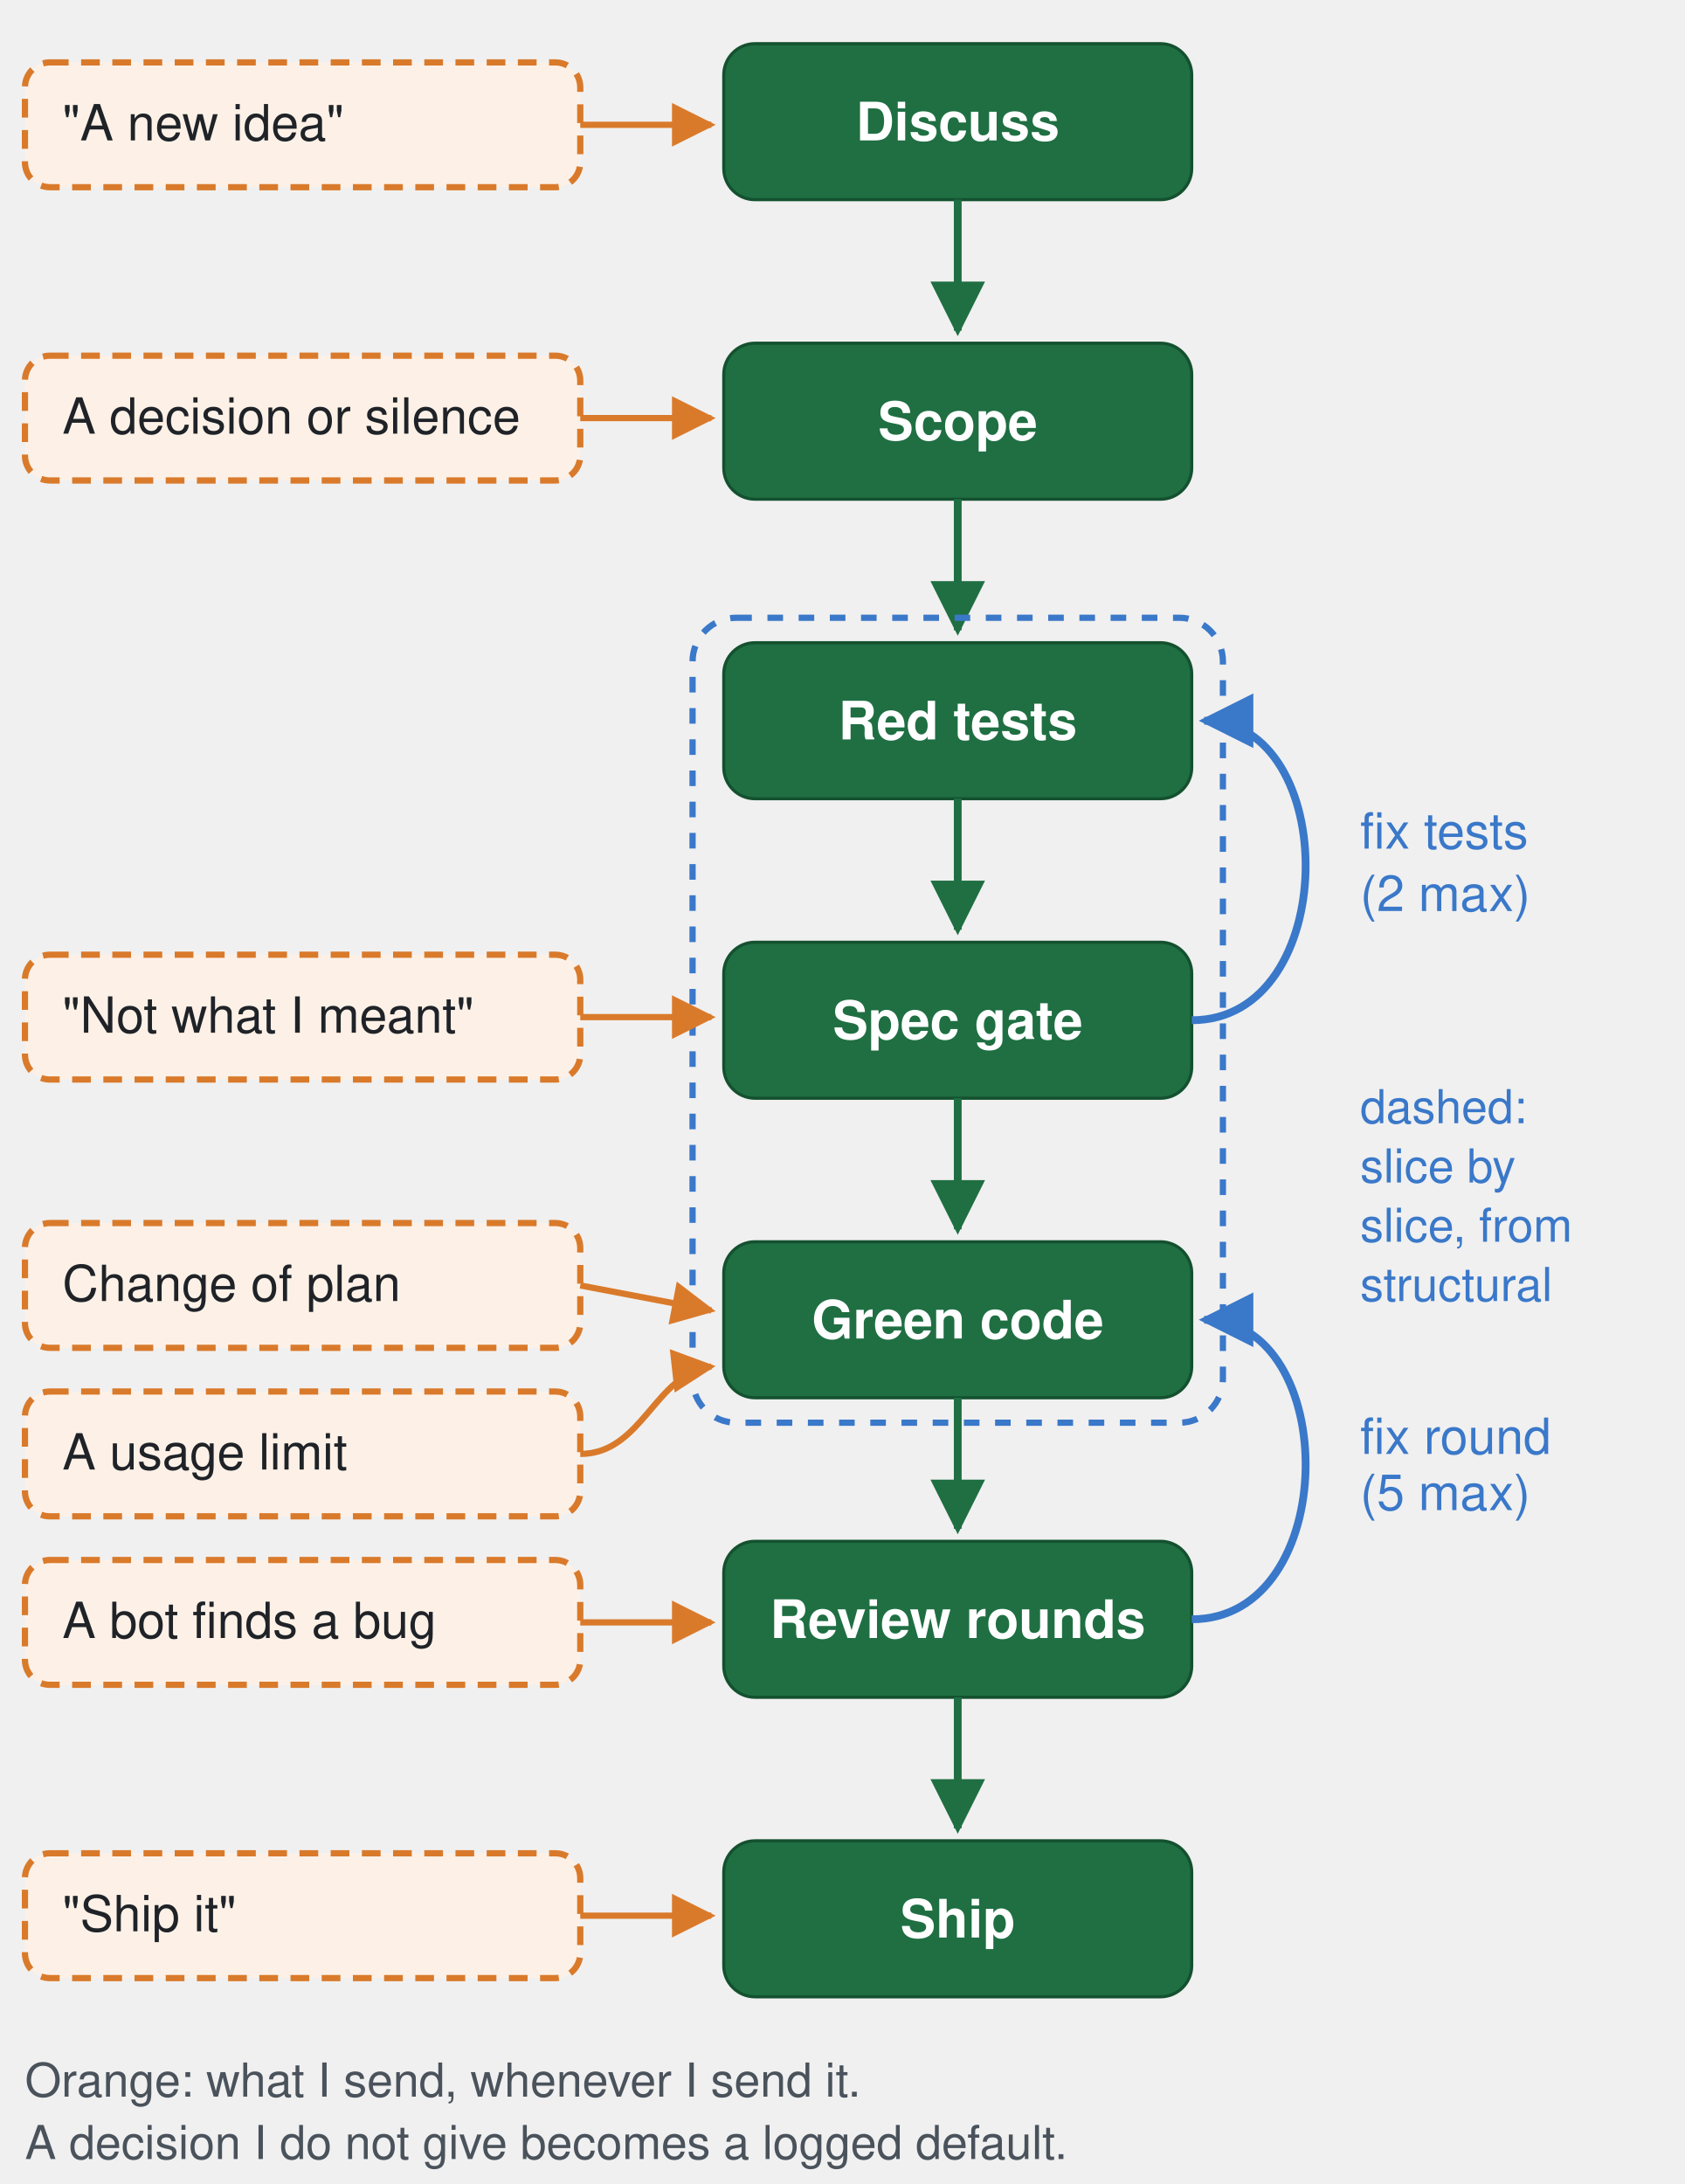
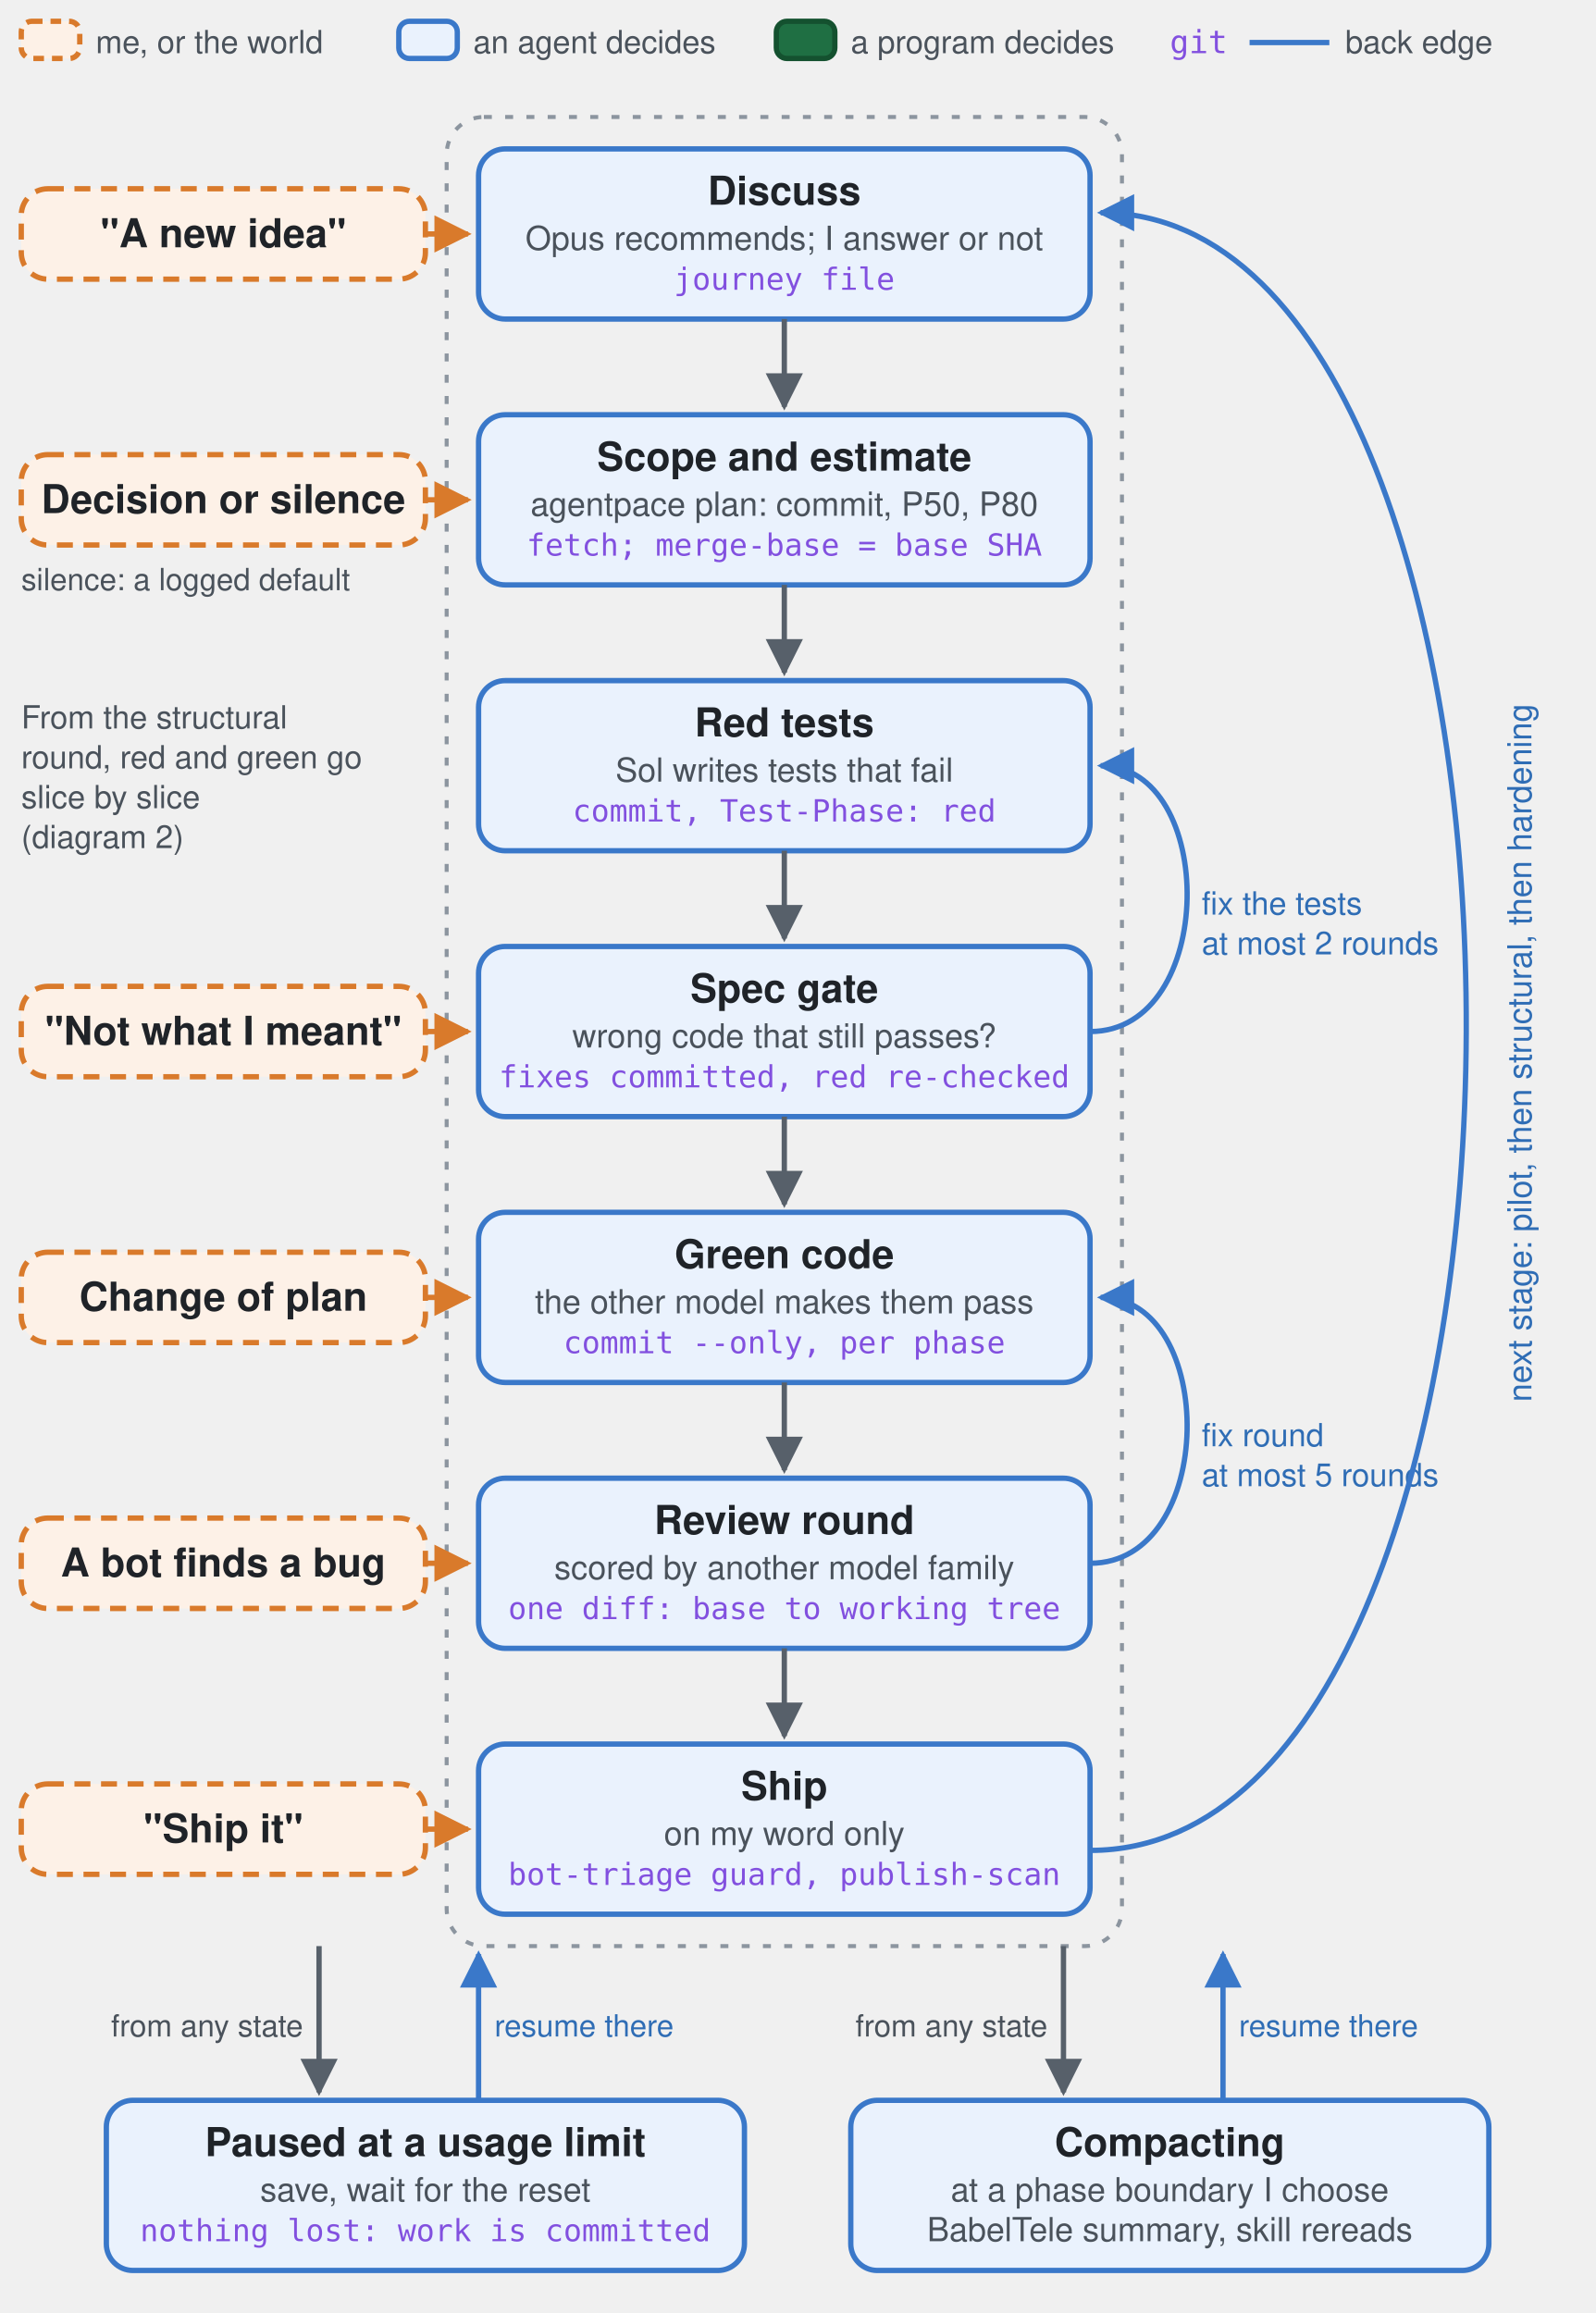
- <svg xmlns="http://www.w3.org/2000/svg" viewBox="0 0 540 700" width="100%" role="img" aria-labelledby="t d">
+ <svg xmlns="http://www.w3.org/2000/svg" viewBox="0 0 600 870" width="100%" role="img" aria-labelledby="t d">
  <defs>
-     <marker id="a" viewBox="0 0 10 10" refX="9" refY="5" markerWidth="7" markerHeight="7" orient="auto-start-reverse">
-       <path class="arrowhead" d="M0 0 L10 5 L0 10 Z" />
+     <marker id="hfw" viewBox="0 0 10 10" refX="9" refY="5" markerWidth="7" markerHeight="7" orient="auto-start-reverse">
+       <path class="hfw" d="M0 0 L10 5 L0 10 Z" />
    </marker>
-     <marker id="al" viewBox="0 0 10 10" refX="9" refY="5" markerWidth="7" markerHeight="7" orient="auto-start-reverse">
-       <path class="loophead" d="M0 0 L10 5 L0 10 Z" />
+     <marker id="hbk" viewBox="0 0 10 10" refX="9" refY="5" markerWidth="7" markerHeight="7" orient="auto-start-reverse">
+       <path class="hbk" d="M0 0 L10 5 L0 10 Z" />
    </marker>
-     <marker id="ai" viewBox="0 0 10 10" refX="9" refY="5" markerWidth="7" markerHeight="7" orient="auto-start-reverse">
-       <path class="arrowhead-in" d="M0 0 L10 5 L0 10 Z" />
+     <marker id="hin" viewBox="0 0 10 10" refX="9" refY="5" markerWidth="7" markerHeight="7" orient="auto-start-reverse">
+       <path class="hin" d="M0 0 L10 5 L0 10 Z" />
    </marker>
  </defs>
  <style>
-     .state{fill:#1f6f43;stroke:#14512f} .on{fill:#fff}
-     .input{fill:#fdf1e7;stroke:#d97a2b} .ink{fill:#1f2328} .muted{fill:#4a525b}
-     .flow{stroke:#1f6f43;fill:none} .loop{stroke:#3a78c9;fill:none} .in{stroke:#d97a2b;fill:none}
-     .arrowhead{fill:#1f6f43} .arrowhead-in{fill:#d97a2b} .loopink{fill:#3a78c9}
-     .slice{fill:none;stroke:#3a78c9} .loophead{fill:#3a78c9}
-     text{font-family:-apple-system,BlinkMacSystemFont,"Segoe UI",Helvetica,Arial,sans-serif}
-     @media (prefers-color-scheme: dark){
-       .state{fill:#2ea062;stroke:#7ee2a8} .on{fill:#04150c}
-       .input{fill:#2a1d12;stroke:#e08a3c} .ink{fill:#f0f6fc} .muted{fill:#b1b8c0}
-       .flow{stroke:#7ee2a8} .arrowhead{fill:#7ee2a8} .loop{stroke:#5b9be6} .loopink{fill:#7fb3f0}
-       .in{stroke:#e08a3c} .arrowhead-in{fill:#e08a3c} .slice{stroke:#5b9be6} .loophead{fill:#5b9be6}
-     }
-   </style>
-   <g font-size="17" font-weight="700" text-anchor="middle">
-     <rect class="state" x="232" y="14" width="150" height="50" rx="10" />
-     <text class="on" x="307" y="45">Discuss</text>
-     <rect class="state" x="232" y="110" width="150" height="50" rx="10" />
-     <text class="on" x="307" y="141">Scope</text>
-     <rect class="state" x="232" y="206" width="150" height="50" rx="10" />
-     <text class="on" x="307" y="237">Red tests</text>
-     <rect class="state" x="232" y="302" width="150" height="50" rx="10" />
-     <text class="on" x="307" y="333">Spec gate</text>
-     <rect class="state" x="232" y="398" width="150" height="50" rx="10" />
-     <text class="on" x="307" y="429">Green code</text>
-     <rect class="state" x="232" y="494" width="150" height="50" rx="10" />
-     <text class="on" x="307" y="525">Review rounds</text>
-     <rect class="state" x="232" y="590" width="150" height="50" rx="10" />
-     <text class="on" x="307" y="621">Ship</text>
-   </g>
-   <g class="flow" stroke-width="2.5" marker-end="url(#a)">
-     <line x1="307" y1="64" x2="307" y2="106" />
-     <line x1="307" y1="160" x2="307" y2="202" />
-     <line x1="307" y1="256" x2="307" y2="298" />
-     <line x1="307" y1="352" x2="307" y2="394" />
-     <line x1="307" y1="448" x2="307" y2="490" />
-     <line x1="307" y1="544" x2="307" y2="586" />
-   </g>
-   <path class="loop" stroke-width="2.5" marker-end="url(#al)" d="M382 327 C430 327 430 231 386 231" />
-   <path class="loop" stroke-width="2.5" marker-end="url(#al)" d="M382 519 C430 519 430 423 386 423" />
-   <g font-size="16" class="loopink">
-     <text x="436" y="272">fix tests</text>
-     <text x="436" y="292">(2 max)</text>
-     <text x="436" y="466">fix round</text>
-     <text x="436" y="484">(5 max)</text>
-   </g>
-   <rect class="slice" x="222" y="198" width="170" height="258" rx="14" stroke-width="2" stroke-dasharray="5 5" />
-   <g class="loopink" font-size="15">
-     <text x="436" y="360">dashed:</text>
-     <text x="436" y="379">slice by</text>
-     <text x="436" y="398">slice, from</text>
-     <text x="436" y="417">structural</text>
-   </g>
-   <g font-size="16">
-     <rect class="input" x="8" y="20" width="178" height="40" rx="8" stroke-width="2" stroke-dasharray="6 4" />
-     <text class="ink" x="20" y="45">"A new idea"</text>
-     <rect class="input" x="8" y="114" width="178" height="40" rx="8" stroke-width="2" stroke-dasharray="6 4" />
-     <text class="ink" x="20" y="139">A decision or silence</text>
-     <rect class="input" x="8" y="306" width="178" height="40" rx="8" stroke-width="2" stroke-dasharray="6 4" />
-     <text class="ink" x="20" y="331">"Not what I meant"</text>
-     <rect class="input" x="8" y="392" width="178" height="40" rx="8" stroke-width="2" stroke-dasharray="6 4" />
-     <text class="ink" x="20" y="417">Change of plan</text>
-     <rect class="input" x="8" y="446" width="178" height="40" rx="8" stroke-width="2" stroke-dasharray="6 4" />
-     <text class="ink" x="20" y="471">A usage limit</text>
-     <rect class="input" x="8" y="500" width="178" height="40" rx="8" stroke-width="2" stroke-dasharray="6 4" />
-     <text class="ink" x="20" y="525">A bot finds a bug</text>
-     <rect class="input" x="8" y="594" width="178" height="40" rx="8" stroke-width="2" stroke-dasharray="6 4" />
-     <text class="ink" x="20" y="619">"Ship it"</text>
-   </g>
-   <g class="in" stroke-width="2" marker-end="url(#ai)">
-     <path d="M186 40 L228 40" />
-     <path d="M186 134 L228 134" />
-     <path d="M186 326 L228 326" />
-     <path d="M186 412 L228 420" />
-     <path d="M186 466 C206 466 210 440 228 438" />
-     <path d="M186 520 L228 520" />
-     <path d="M186 614 L228 614" />
-   </g>
-   <text class="muted" x="8" y="672" font-size="15">Orange: what I send, whenever I send it.</text>
-   <text class="muted" x="8" y="692" font-size="15">A decision I do not give becomes a logged default.</text>
+ .judge{fill:#eaf2fd;stroke:#3a78c9} .core{fill:#1f6f43;stroke:#14512f} .chaos{fill:#fdf1e7;stroke:#d97a2b}
+ .ink{fill:#1f2328} .muted{fill:#4a525b} .on{fill:#ffffff} .git{fill:#8250df}
+ .fw{stroke:#57606a;fill:none} .bk{stroke:#3a78c9;fill:none} .in{stroke:#d97a2b;fill:none} .encl{stroke:#8c959f;fill:none}
+ .hfw{fill:#57606a} .hbk{fill:#3a78c9} .hin{fill:#d97a2b} .bkink{fill:#2f6db5} .grid{stroke:#d1d9e0}
+ text{font-family:-apple-system,BlinkMacSystemFont,"Segoe UI",Helvetica,Arial,sans-serif}
+ .mono{font-family:ui-monospace,SFMono-Regular,Menlo,Consolas,monospace}
+ @media (prefers-color-scheme: dark){
+ .judge{fill:#12233a;stroke:#5b9be6} .core{fill:#2ea062;stroke:#7ee2a8} .chaos{fill:#2a1d12;stroke:#e08a3c}
+ .ink{fill:#f0f6fc} .muted{fill:#b1b8c0} .on{fill:#04150c} .git{fill:#c297ff}
+ .fw{stroke:#8b949e} .bk{stroke:#5b9be6} .in{stroke:#e08a3c} .encl{stroke:#6e7681}
+ .hfw{fill:#8b949e} .hbk{fill:#5b9be6} .hin{fill:#e08a3c} .bkink{fill:#7fb3f0} .grid{stroke:#30363d}
+ }
+ </style>
+   <rect class="chaos" x="8" y="8" width="22" height="14" rx="4" stroke-width="2" stroke-dasharray="4 3" />
+   <text class="muted" x="36" y="20" font-size="12" text-anchor="start">me, or the world</text>
+   <rect class="judge" x="150" y="8" width="22" height="14" rx="4" stroke-width="2" />
+   <text class="muted" x="178" y="20" font-size="12" text-anchor="start">an agent decides</text>
+   <rect class="core" x="292" y="8" width="22" height="14" rx="4" stroke-width="2" />
+   <text class="muted" x="320" y="20" font-size="12" text-anchor="start">a program decides</text>
+   <text class="git mono" x="440" y="20" font-size="12" text-anchor="start">git</text>
+   <line class="bk" x1="470" y1="16" x2="500" y2="16" stroke-width="2" />
+   <text class="muted" x="506" y="20" font-size="12" text-anchor="start">back edge</text>
+   <rect class="encl" x="168" y="44" width="254" height="688" rx="14" stroke-width="1.5" stroke-dasharray="3 5" />
+   <rect class="judge" x="180" y="56" width="230" height="64" rx="10" stroke-width="2" />
+   <text class="ink" x="295.0" y="77" font-size="15" font-weight="700" text-anchor="middle">Discuss</text>
+   <text class="muted" x="295.0" y="94" font-size="12.5" text-anchor="middle">Opus recommends; I answer or not</text>
+   <text class="git mono" x="295.0" y="109" font-size="11.5" text-anchor="middle">journey file</text>
+   <rect class="judge" x="180" y="156" width="230" height="64" rx="10" stroke-width="2" />
+   <text class="ink" x="295.0" y="177" font-size="15" font-weight="700" text-anchor="middle">Scope and estimate</text>
+   <text class="muted" x="295.0" y="194" font-size="12.5" text-anchor="middle">agentpace plan: commit, P50, P80</text>
+   <text class="git mono" x="295.0" y="209" font-size="11.5" text-anchor="middle">fetch; merge-base = base SHA</text>
+   <rect class="judge" x="180" y="256" width="230" height="64" rx="10" stroke-width="2" />
+   <text class="ink" x="295.0" y="277" font-size="15" font-weight="700" text-anchor="middle">Red tests</text>
+   <text class="muted" x="295.0" y="294" font-size="12.5" text-anchor="middle">Sol writes tests that fail</text>
+   <text class="git mono" x="295.0" y="309" font-size="11.5" text-anchor="middle">commit, Test-Phase: red</text>
+   <rect class="judge" x="180" y="356" width="230" height="64" rx="10" stroke-width="2" />
+   <text class="ink" x="295.0" y="377" font-size="15" font-weight="700" text-anchor="middle">Spec gate</text>
+   <text class="muted" x="295.0" y="394" font-size="12.5" text-anchor="middle">wrong code that still passes?</text>
+   <text class="git mono" x="295.0" y="409" font-size="11.5" text-anchor="middle">fixes committed, red re-checked</text>
+   <rect class="judge" x="180" y="456" width="230" height="64" rx="10" stroke-width="2" />
+   <text class="ink" x="295.0" y="477" font-size="15" font-weight="700" text-anchor="middle">Green code</text>
+   <text class="muted" x="295.0" y="494" font-size="12.5" text-anchor="middle">the other model makes them pass</text>
+   <text class="git mono" x="295.0" y="509" font-size="11.5" text-anchor="middle">commit --only, per phase</text>
+   <rect class="judge" x="180" y="556" width="230" height="64" rx="10" stroke-width="2" />
+   <text class="ink" x="295.0" y="577" font-size="15" font-weight="700" text-anchor="middle">Review round</text>
+   <text class="muted" x="295.0" y="594" font-size="12.5" text-anchor="middle">scored by another model family</text>
+   <text class="git mono" x="295.0" y="609" font-size="11.5" text-anchor="middle">one diff: base to working tree</text>
+   <rect class="judge" x="180" y="656" width="230" height="64" rx="10" stroke-width="2" />
+   <text class="ink" x="295.0" y="677" font-size="15" font-weight="700" text-anchor="middle">Ship</text>
+   <text class="muted" x="295.0" y="694" font-size="12.5" text-anchor="middle">on my word only</text>
+   <text class="git mono" x="295.0" y="709" font-size="11.5" text-anchor="middle">bot-triage guard, publish-scan</text>
+   <path class="fw" d="M295 120 L295 153" stroke-width="2" marker-end="url(#hfw)" />
+   <path class="fw" d="M295 220 L295 253" stroke-width="2" marker-end="url(#hfw)" />
+   <path class="fw" d="M295 320 L295 353" stroke-width="2" marker-end="url(#hfw)" />
+   <path class="fw" d="M295 420 L295 453" stroke-width="2" marker-end="url(#hfw)" />
+   <path class="fw" d="M295 520 L295 553" stroke-width="2" marker-end="url(#hfw)" />
+   <path class="fw" d="M295 620 L295 653" stroke-width="2" marker-end="url(#hfw)" />
+   <path class="bk" d="M410 388 C458 388 458 288 414 288" stroke-width="2" marker-end="url(#hbk)" />
+   <text class="bkink" x="452" y="344" font-size="12" text-anchor="start">fix the tests</text>
+   <text class="bkink" x="452" y="359" font-size="12" text-anchor="start">at most 2 rounds</text>
+   <path class="bk" d="M410 588 C458 588 458 488 414 488" stroke-width="2" marker-end="url(#hbk)" />
+   <text class="bkink" x="452" y="544" font-size="12" text-anchor="start">fix round</text>
+   <text class="bkink" x="452" y="559" font-size="12" text-anchor="start">at most 5 rounds</text>
+   <path class="bk" d="M410 696 C598 696 598 80 414 80" stroke-width="2" marker-end="url(#hbk)" />
+   <text class="bkink" x="576" y="396.0" font-size="12.5" text-anchor="middle" transform="rotate(-90 576 396.0)">next stage: pilot, then structural, then hardening</text>
+   <rect class="chaos" x="8" y="71" width="152" height="34" rx="10" stroke-width="2" stroke-dasharray="6 4" />
+   <text class="ink" x="84.0" y="93.0" font-size="15" font-weight="700" text-anchor="middle">"A new idea"</text>
+   <path class="in" d="M160 88 L176 88" stroke-width="2" marker-end="url(#hin)" />
+   <rect class="chaos" x="8" y="171" width="152" height="34" rx="10" stroke-width="2" stroke-dasharray="6 4" />
+   <text class="ink" x="84.0" y="193.0" font-size="15" font-weight="700" text-anchor="middle">Decision or silence</text>
+   <path class="in" d="M160 188 L176 188" stroke-width="2" marker-end="url(#hin)" />
+   <rect class="chaos" x="8" y="371" width="152" height="34" rx="10" stroke-width="2" stroke-dasharray="6 4" />
+   <text class="ink" x="84.0" y="393.0" font-size="15" font-weight="700" text-anchor="middle">"Not what I meant"</text>
+   <path class="in" d="M160 388 L176 388" stroke-width="2" marker-end="url(#hin)" />
+   <rect class="chaos" x="8" y="471" width="152" height="34" rx="10" stroke-width="2" stroke-dasharray="6 4" />
+   <text class="ink" x="84.0" y="493.0" font-size="15" font-weight="700" text-anchor="middle">Change of plan</text>
+   <path class="in" d="M160 488 L176 488" stroke-width="2" marker-end="url(#hin)" />
+   <rect class="chaos" x="8" y="571" width="152" height="34" rx="10" stroke-width="2" stroke-dasharray="6 4" />
+   <text class="ink" x="84.0" y="593.0" font-size="15" font-weight="700" text-anchor="middle">A bot finds a bug</text>
+   <path class="in" d="M160 588 L176 588" stroke-width="2" marker-end="url(#hin)" />
+   <rect class="chaos" x="8" y="671" width="152" height="34" rx="10" stroke-width="2" stroke-dasharray="6 4" />
+   <text class="ink" x="84.0" y="693.0" font-size="15" font-weight="700" text-anchor="middle">"Ship it"</text>
+   <path class="in" d="M160 688 L176 688" stroke-width="2" marker-end="url(#hin)" />
+   <text class="muted" x="8" y="222" font-size="11.5" text-anchor="start">silence: a logged default</text>
+   <text class="muted" x="8" y="274" font-size="12" text-anchor="start">From the structural</text>
+   <text class="muted" x="8" y="289" font-size="12" text-anchor="start">round, red and green go</text>
+   <text class="muted" x="8" y="304" font-size="12" text-anchor="start">slice by slice</text>
+   <text class="muted" x="8" y="319" font-size="12" text-anchor="start">(diagram 2)</text>
+   <rect class="judge" x="40" y="790" width="240" height="64" rx="10" stroke-width="2" />
+   <text class="ink" x="160.0" y="811" font-size="15" font-weight="700" text-anchor="middle">Paused at a usage limit</text>
+   <text class="muted" x="160.0" y="828" font-size="12.5" text-anchor="middle">save, wait for the reset</text>
+   <text class="git mono" x="160.0" y="843" font-size="11.5" text-anchor="middle">nothing lost: work is committed</text>
+   <rect class="judge" x="320" y="790" width="240" height="64" rx="10" stroke-width="2" />
+   <text class="ink" x="440.0" y="811" font-size="15" font-weight="700" text-anchor="middle">Compacting</text>
+   <text class="muted" x="440.0" y="828" font-size="12.5" text-anchor="middle">at a phase boundary I choose</text>
+   <text class="muted" x="440.0" y="843" font-size="12.5" text-anchor="middle">BabelTele summary, skill rereads</text>
+   <path class="fw" d="M120 732 L120 787" stroke-width="2" marker-end="url(#hfw)" />
+   <path class="bk" d="M180 790 L180 735" stroke-width="2" marker-end="url(#hbk)" />
+   <text class="muted" x="114" y="766" font-size="11.5" text-anchor="end">from any state</text>
+   <text class="bkink" x="186" y="766" font-size="11.5" text-anchor="start">resume there</text>
+   <path class="fw" d="M400 732 L400 787" stroke-width="2" marker-end="url(#hfw)" />
+   <path class="bk" d="M460 790 L460 735" stroke-width="2" marker-end="url(#hbk)" />
+   <text class="muted" x="394" y="766" font-size="11.5" text-anchor="end">from any state</text>
+   <text class="bkink" x="466" y="766" font-size="11.5" text-anchor="start">resume there</text>
</svg>
